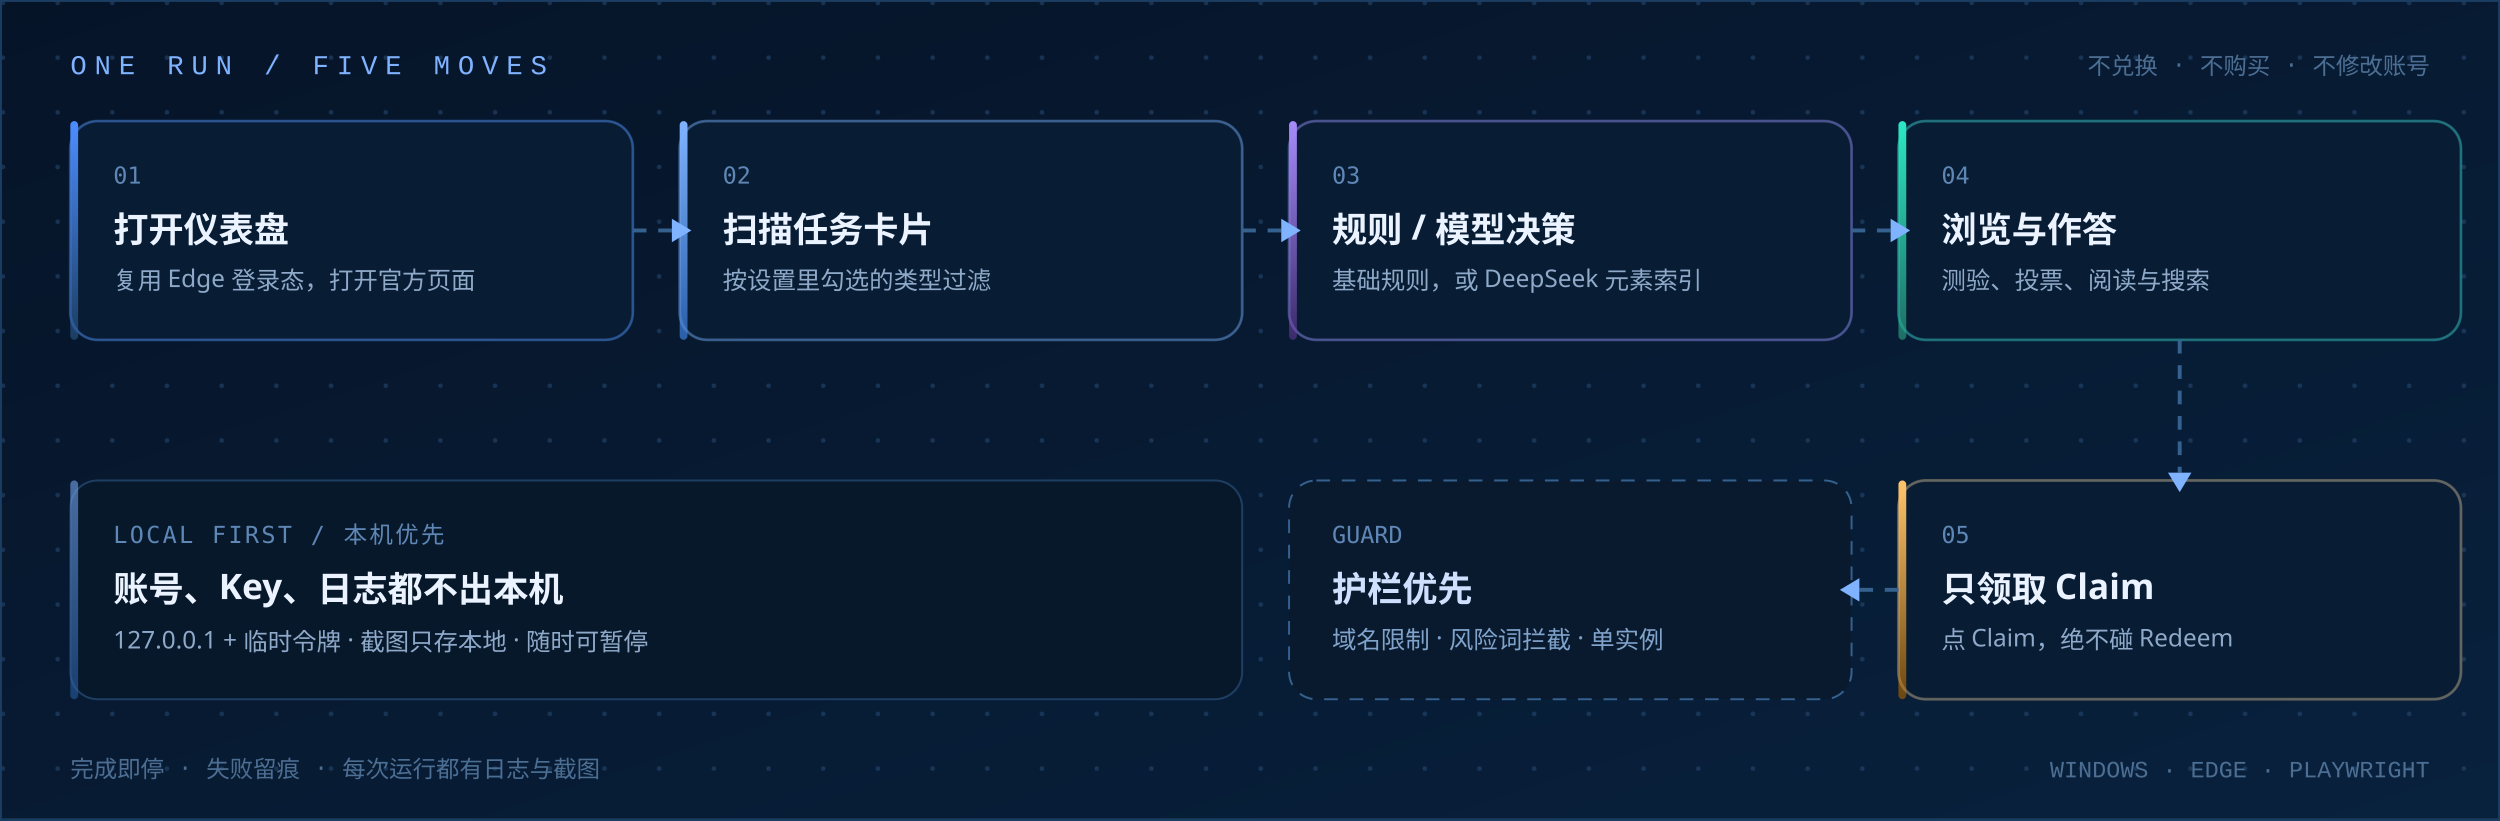
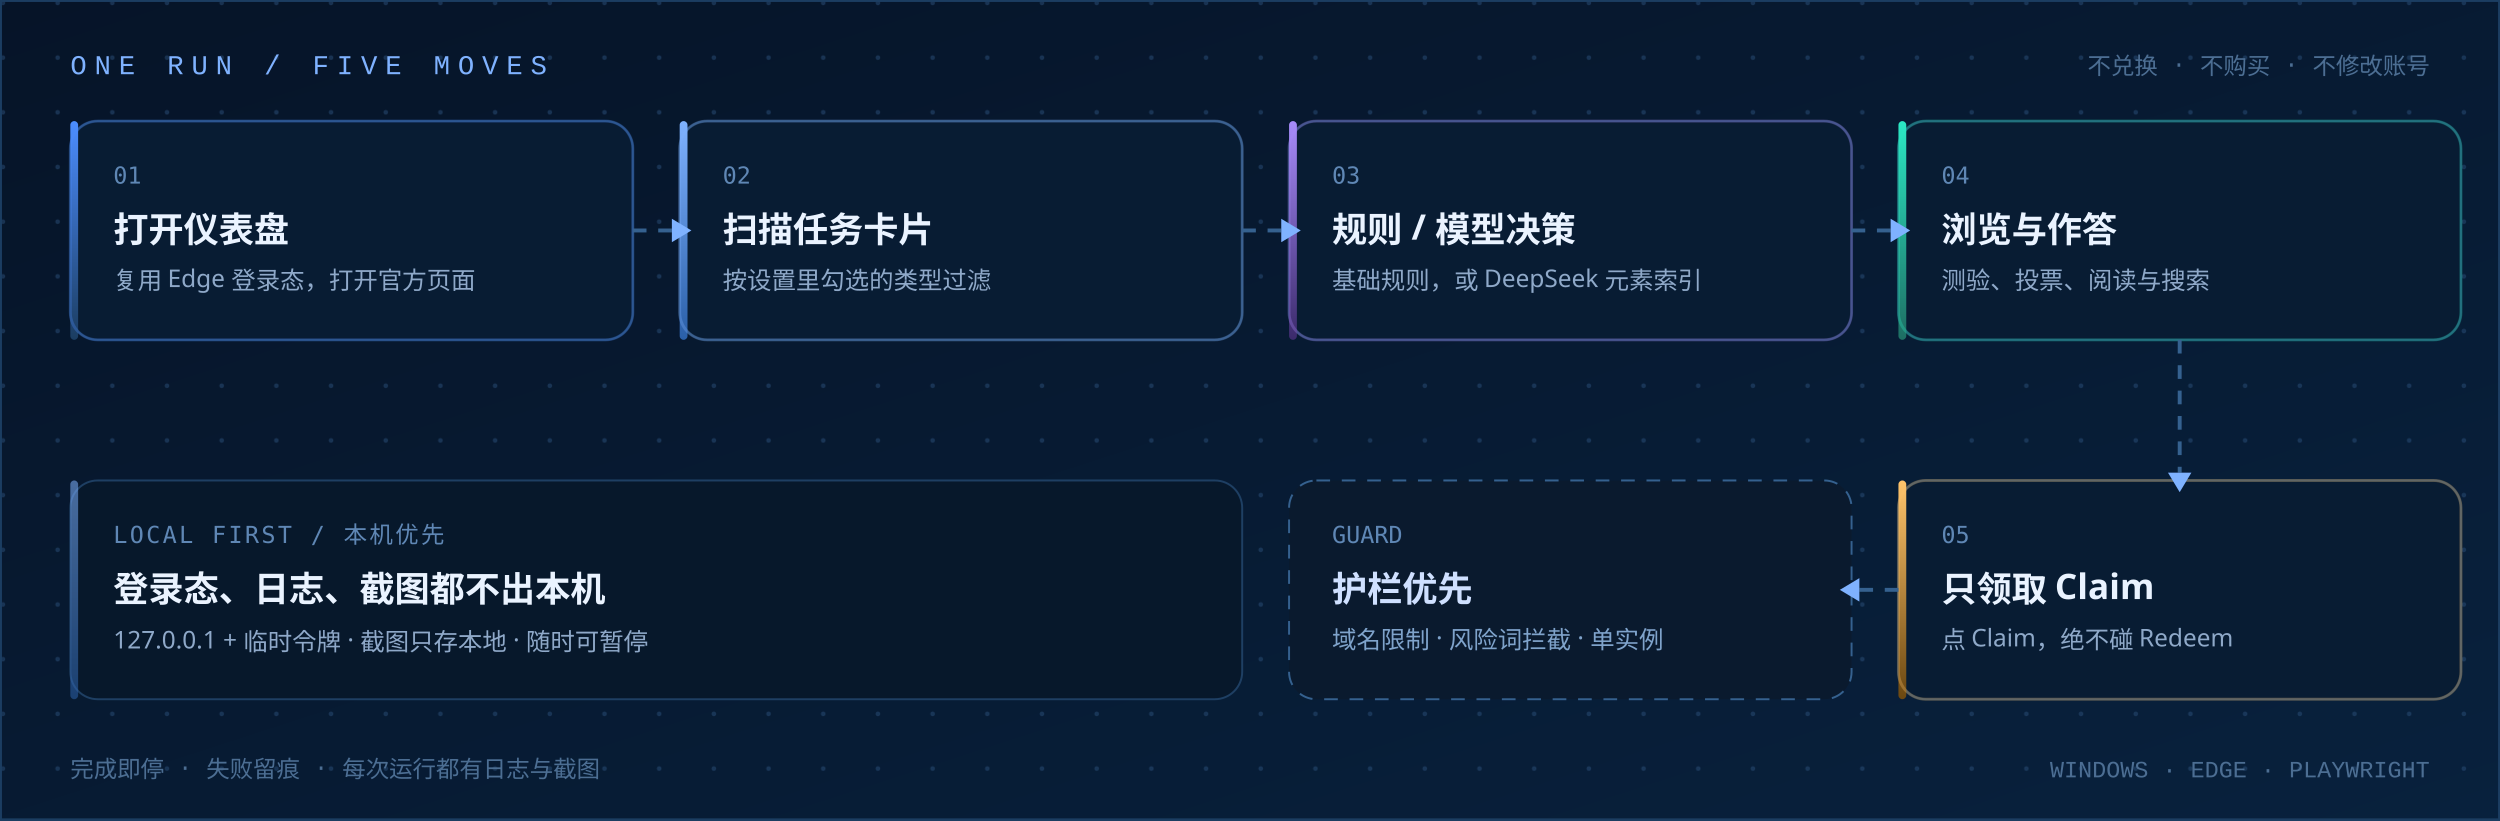
<svg xmlns="http://www.w3.org/2000/svg" width="1280" height="420" viewBox="0 0 1280 420" role="img" aria-label="一次自动巡航：打开仪表盘 → 扫描任务 → 规则或模型决策 → 浏览与作答 → 只领取 Claim">
  <defs>
    <linearGradient id="ffbg" x1="0" y1="0" x2="1" y2="1">
      <stop offset="0" stop-color="#061428" />
      <stop offset="1" stop-color="#08213D" />
    </linearGradient>
    <linearGradient id="fn1" x1="0" y1="0" x2="0" y2="1">
      <stop offset="0" stop-color="#4C8DFF" />
      <stop offset="1" stop-color="#1B3D61" />
    </linearGradient>
    <linearGradient id="fn2" x1="0" y1="0" x2="0" y2="1">
      <stop offset="0" stop-color="#7FB2FF" />
      <stop offset="1" stop-color="#2A5FA8" />
    </linearGradient>
    <linearGradient id="fn3" x1="0" y1="0" x2="0" y2="1">
      <stop offset="0" stop-color="#A78BFA" />
      <stop offset="1" stop-color="#3B2A6B" />
    </linearGradient>
    <linearGradient id="fn4" x1="0" y1="0" x2="0" y2="1">
      <stop offset="0" stop-color="#2BE8C4" />
      <stop offset="1" stop-color="#1E6E63" />
    </linearGradient>
    <linearGradient id="fn5" x1="0" y1="0" x2="0" y2="1">
      <stop offset="0" stop-color="#FFC46B" />
      <stop offset="1" stop-color="#6B4710" />
    </linearGradient>
    <pattern id="fdots" width="28" height="28" patternUnits="userSpaceOnUse">
      <circle cx="1.5" cy="1.5" r="1.2" fill="#2B4E78" fill-opacity="0.5" />
    </pattern>
  </defs>
  <rect width="1280" height="420" fill="url(#ffbg)" />
  <rect width="1280" height="420" fill="url(#fdots)" />
  <rect width="1280" height="420" fill="none" stroke="#1B3D61" stroke-width="2" />
  <text x="36" y="38" fill="#7FB2FF" font-family="Consolas, 'Courier New', monospace" font-size="14" letter-spacing="4">ONE RUN / FIVE MOVES</text>
  <text x="1244" y="38" text-anchor="end" fill="#4C6E93" font-family="Consolas, 'Courier New', monospace" font-size="12">不兑换 · 不购买 · 不修改账号</text>
  <g font-family="'PingFang SC', 'Microsoft YaHei', sans-serif">
    <g>
      <rect x="36" y="62" width="288" height="112" rx="14" fill="#081C33" stroke="#1E3F63" />
      <rect x="36" y="62" width="4" height="112" rx="2" fill="url(#fn1)" />
      <rect x="36" y="62" width="288" height="112" rx="14" fill="none" stroke="#4C8DFF" stroke-width="1.5" opacity="0.3">
        <animate attributeName="opacity" values="0.1;0.8;0.1" dur="7s" repeatCount="indefinite" />
      </rect>
      <text x="58" y="94" fill="#5F87B5" font-family="Consolas, monospace" font-size="12">01</text>
      <text x="58" y="124" fill="#EAF3FF" font-size="18" font-weight="700">打开仪表盘</text>
      <text x="58" y="148" fill="#8FA9C9" font-size="12.5">复用 Edge 登录态，打开官方页面</text>
    </g>
    <g>
      <rect x="348" y="62" width="288" height="112" rx="14" fill="#081C33" stroke="#1E3F63" />
      <rect x="348" y="62" width="4" height="112" rx="2" fill="url(#fn2)" />
      <rect x="348" y="62" width="288" height="112" rx="14" fill="none" stroke="#7FB2FF" stroke-width="1.5" opacity="0.3">
        <animate attributeName="opacity" values="0.1;0.8;0.1" dur="7s" begin="0.9s" repeatCount="indefinite" />
      </rect>
      <text x="370" y="94" fill="#5F87B5" font-family="Consolas, monospace" font-size="12">02</text>
      <text x="370" y="124" fill="#EAF3FF" font-size="18" font-weight="700">扫描任务卡片</text>
      <text x="370" y="148" fill="#8FA9C9" font-size="12.5">按设置里勾选的类型过滤</text>
    </g>
    <g>
      <rect x="660" y="62" width="288" height="112" rx="14" fill="#081C33" stroke="#1E3F63" />
      <rect x="660" y="62" width="4" height="112" rx="2" fill="url(#fn3)" />
      <rect x="660" y="62" width="288" height="112" rx="14" fill="none" stroke="#A78BFA" stroke-width="1.5" opacity="0.3">
        <animate attributeName="opacity" values="0.1;0.8;0.1" dur="7s" begin="1.8s" repeatCount="indefinite" />
      </rect>
      <text x="682" y="94" fill="#5F87B5" font-family="Consolas, monospace" font-size="12">03</text>
      <text x="682" y="124" fill="#EAF3FF" font-size="18" font-weight="700">规则 / 模型决策</text>
      <text x="682" y="148" fill="#8FA9C9" font-size="12.5">基础规则，或 DeepSeek 元素索引</text>
    </g>
    <g>
      <rect x="972" y="62" width="288" height="112" rx="14" fill="#081C33" stroke="#1E3F63" />
      <rect x="972" y="62" width="4" height="112" rx="2" fill="url(#fn4)" />
      <rect x="972" y="62" width="288" height="112" rx="14" fill="none" stroke="#2BE8C4" stroke-width="1.5" opacity="0.3">
        <animate attributeName="opacity" values="0.1;0.8;0.1" dur="7s" begin="2.7s" repeatCount="indefinite" />
      </rect>
      <text x="994" y="94" fill="#5F87B5" font-family="Consolas, monospace" font-size="12">04</text>
      <text x="994" y="124" fill="#EAF3FF" font-size="18" font-weight="700">浏览与作答</text>
      <text x="994" y="148" fill="#8FA9C9" font-size="12.5">测验、投票、阅读与搜索</text>
    </g>
    <g>
      <rect x="972" y="246" width="288" height="112" rx="14" fill="#081C33" stroke="#1E3F63" />
      <rect x="972" y="246" width="4" height="112" rx="2" fill="url(#fn5)" />
      <rect x="972" y="246" width="288" height="112" rx="14" fill="none" stroke="#FFC46B" stroke-width="1.5" opacity="0.3">
        <animate attributeName="opacity" values="0.1;0.8;0.1" dur="7s" begin="3.6s" repeatCount="indefinite" />
      </rect>
      <text x="994" y="278" fill="#5F87B5" font-family="Consolas, monospace" font-size="12">05</text>
      <text x="994" y="308" fill="#EAF3FF" font-size="18" font-weight="700">只领取 Claim</text>
      <text x="994" y="332" fill="#8FA9C9" font-size="12.5">点 Claim，绝不碰 Redeem</text>
    </g>
    <g>
      <rect x="660" y="246" width="288" height="112" rx="14" fill="#0A1A2E" stroke="#35618F" stroke-dasharray="7 6" />
      <text x="682" y="278" fill="#5F87B5" font-family="Consolas, monospace" font-size="12">GUARD</text>
      <text x="682" y="308" fill="#CFE0FF" font-size="18" font-weight="700">护栏优先</text>
      <text x="682" y="332" fill="#7FA3CB" font-size="12.5">域名限制 · 风险词拦截 · 单实例</text>
    </g>
    <g>
      <rect x="36" y="246" width="600" height="112" rx="14" fill="#07182B" stroke="#1E3F63" />
      <rect x="36" y="246" width="4" height="112" rx="2" fill="url(#fn2)" opacity="0.55" />
      <text x="58" y="278" fill="#5F87B5" font-family="Consolas, monospace" font-size="12" letter-spacing="1.2">LOCAL FIRST / 本机优先</text>
-       <text x="58" y="308" fill="#EAF3FF" font-size="18" font-weight="700">账号、Key、日志都不出本机</text>
+       <text x="58" y="308" fill="#EAF3FF" font-size="18" font-weight="700">登录态、日志、截图都不出本机</text>
      <text x="58" y="332" fill="#8FA9C9" font-size="12.5">127.0.0.1 + 临时令牌 · 截图只存本地 · 随时可暂停</text>
    </g>
  </g>
  <g fill="none" stroke="#35618F" stroke-width="2" stroke-dasharray="7 6">
    <animate attributeName="stroke-dashoffset" values="0;-52" dur="2.4s" repeatCount="indefinite" />
    <path d="M324 118 H344" />
    <path d="M636 118 H656" />
    <path d="M948 118 H968" />
    <path d="M1116 174 V242" />
    <path d="M972 302 H952" />
  </g>
  <g fill="#7FB2FF">
    <path d="M344 112 L354 118 L344 124 Z" />
    <path d="M656 112 L666 118 L656 124 Z" />
    <path d="M968 112 L978 118 L968 124 Z" />
    <path d="M1110 242 L1116 252 L1122 242 Z" />
    <path d="M952 296 L942 302 L952 308 Z" />
  </g>
  <text x="36" y="398" fill="#4C6E93" font-family="Consolas, 'Courier New', monospace" font-size="12">完成即停 · 失败留痕 · 每次运行都有日志与截图</text>
  <text x="1244" y="398" text-anchor="end" fill="#4C6E93" font-family="Consolas, 'Courier New', monospace" font-size="12">WINDOWS · EDGE · PLAYWRIGHT</text>
</svg>
